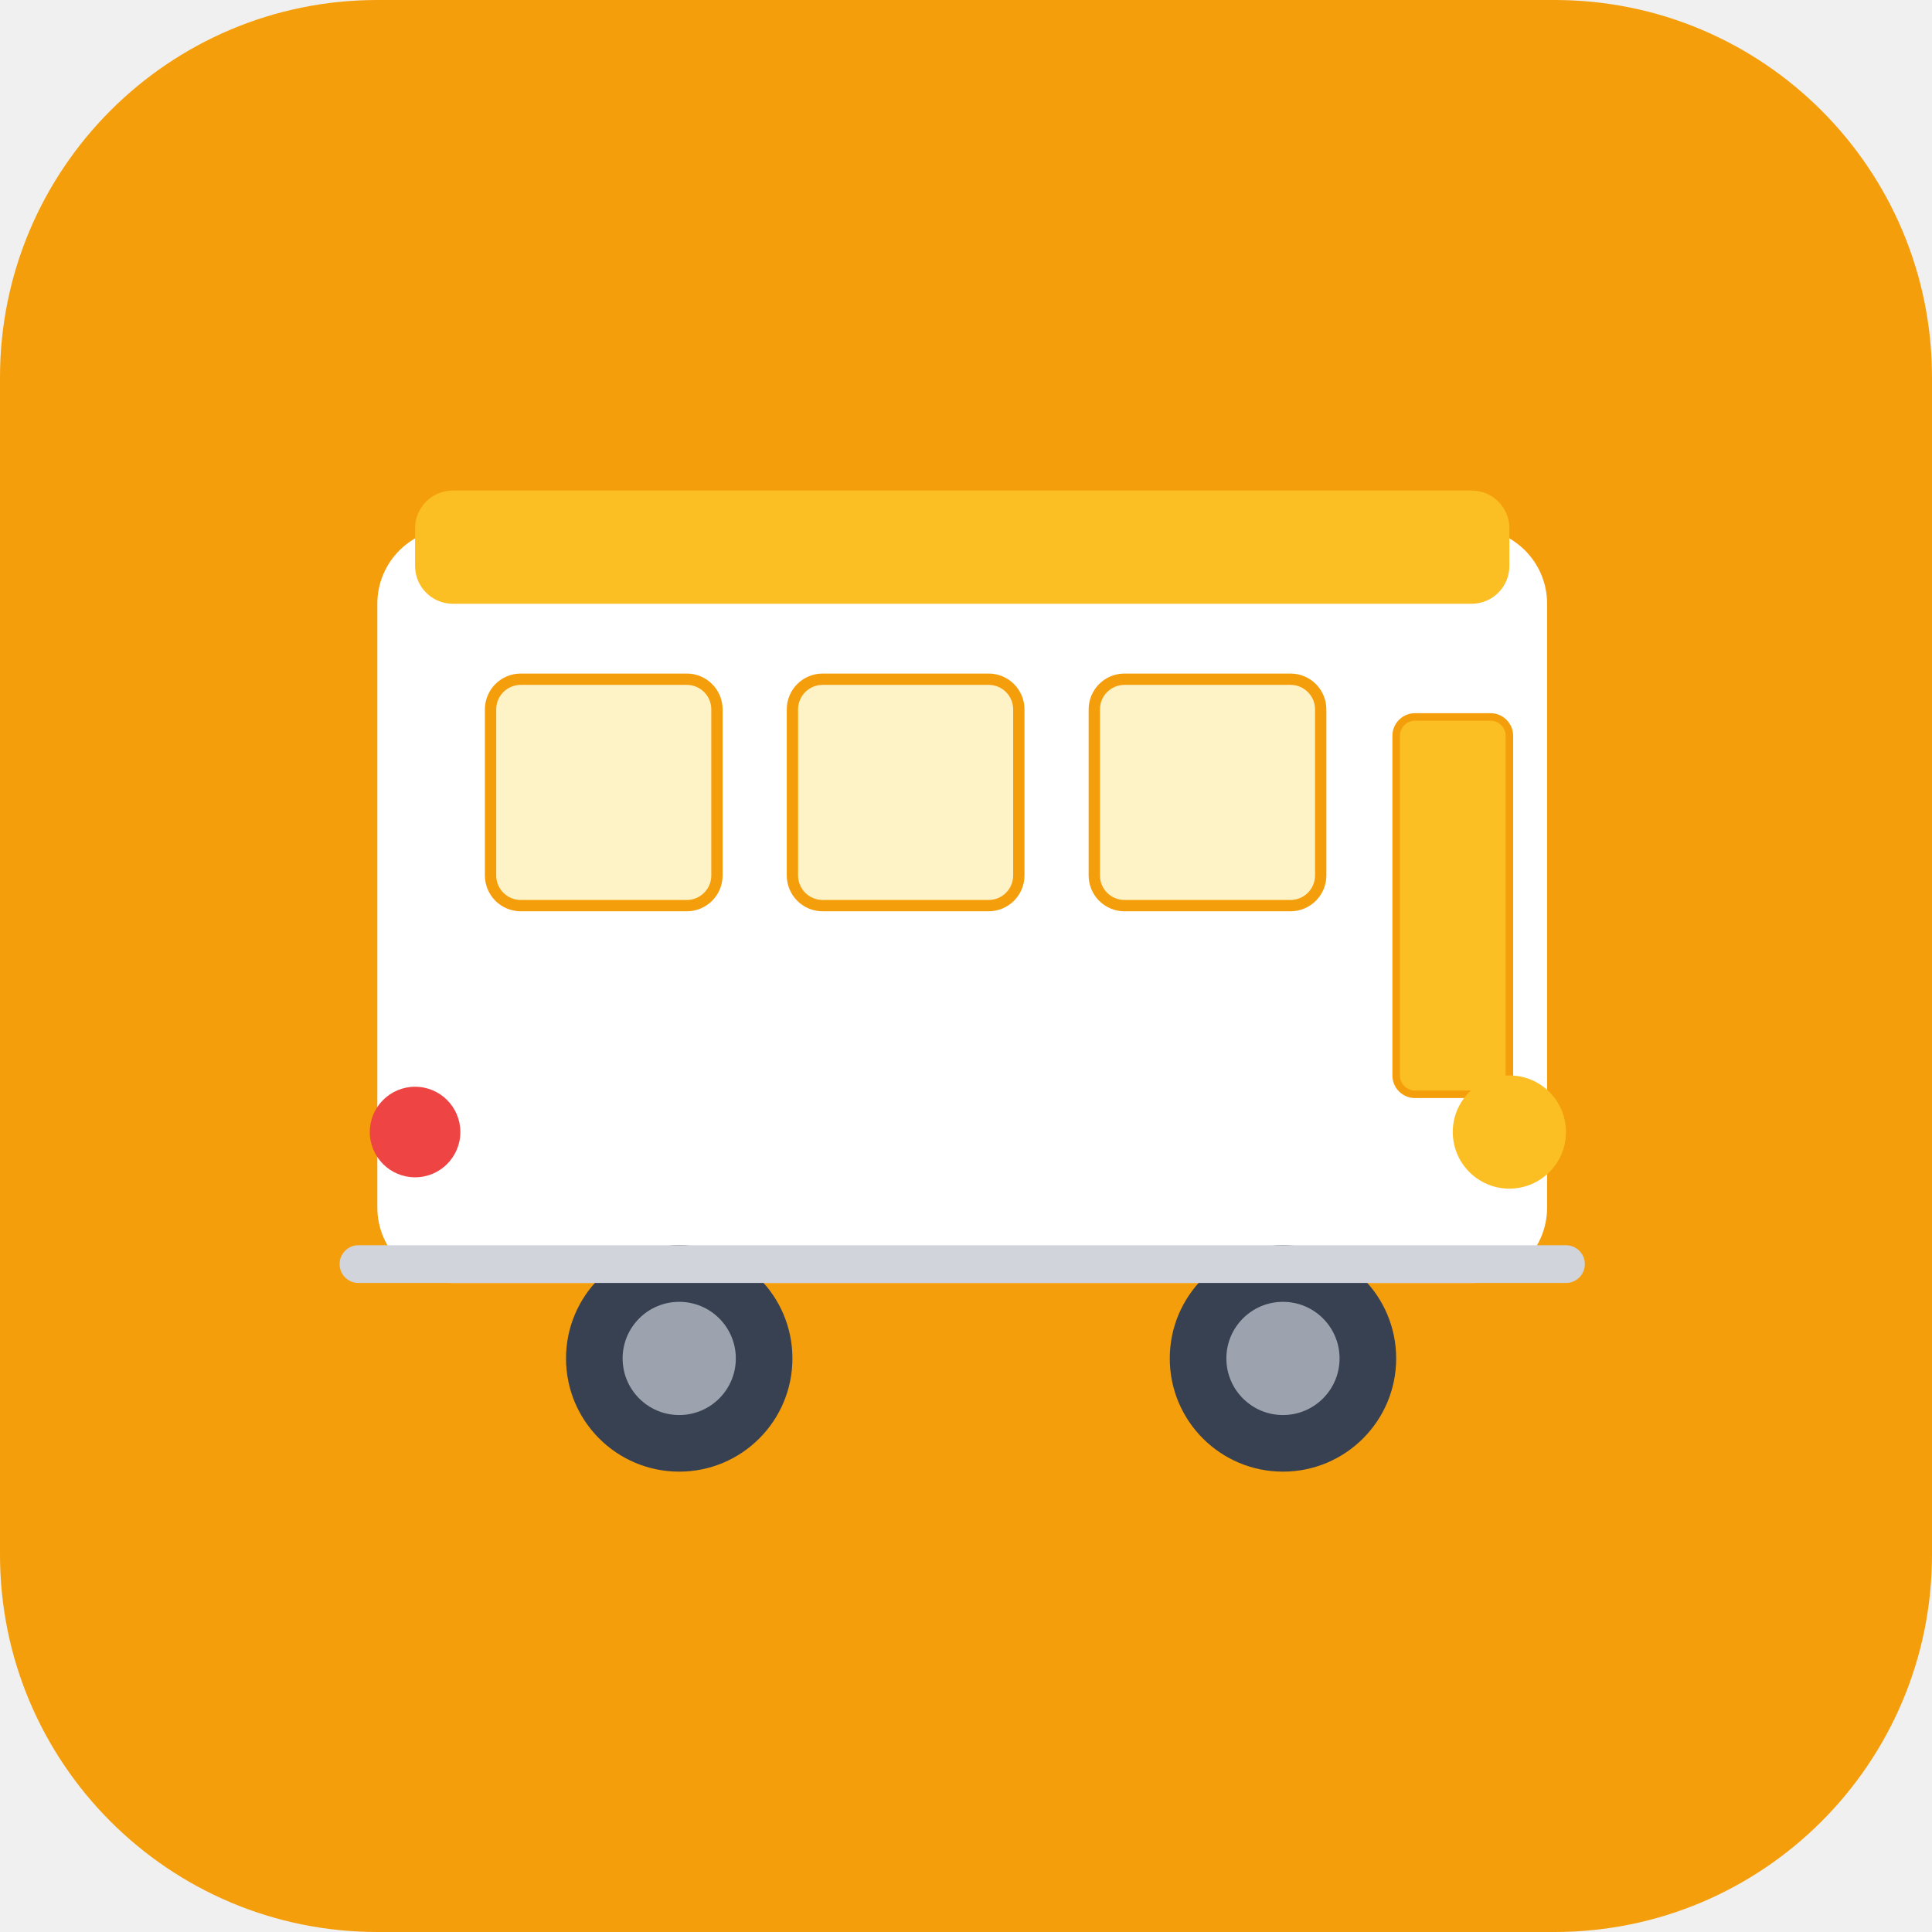
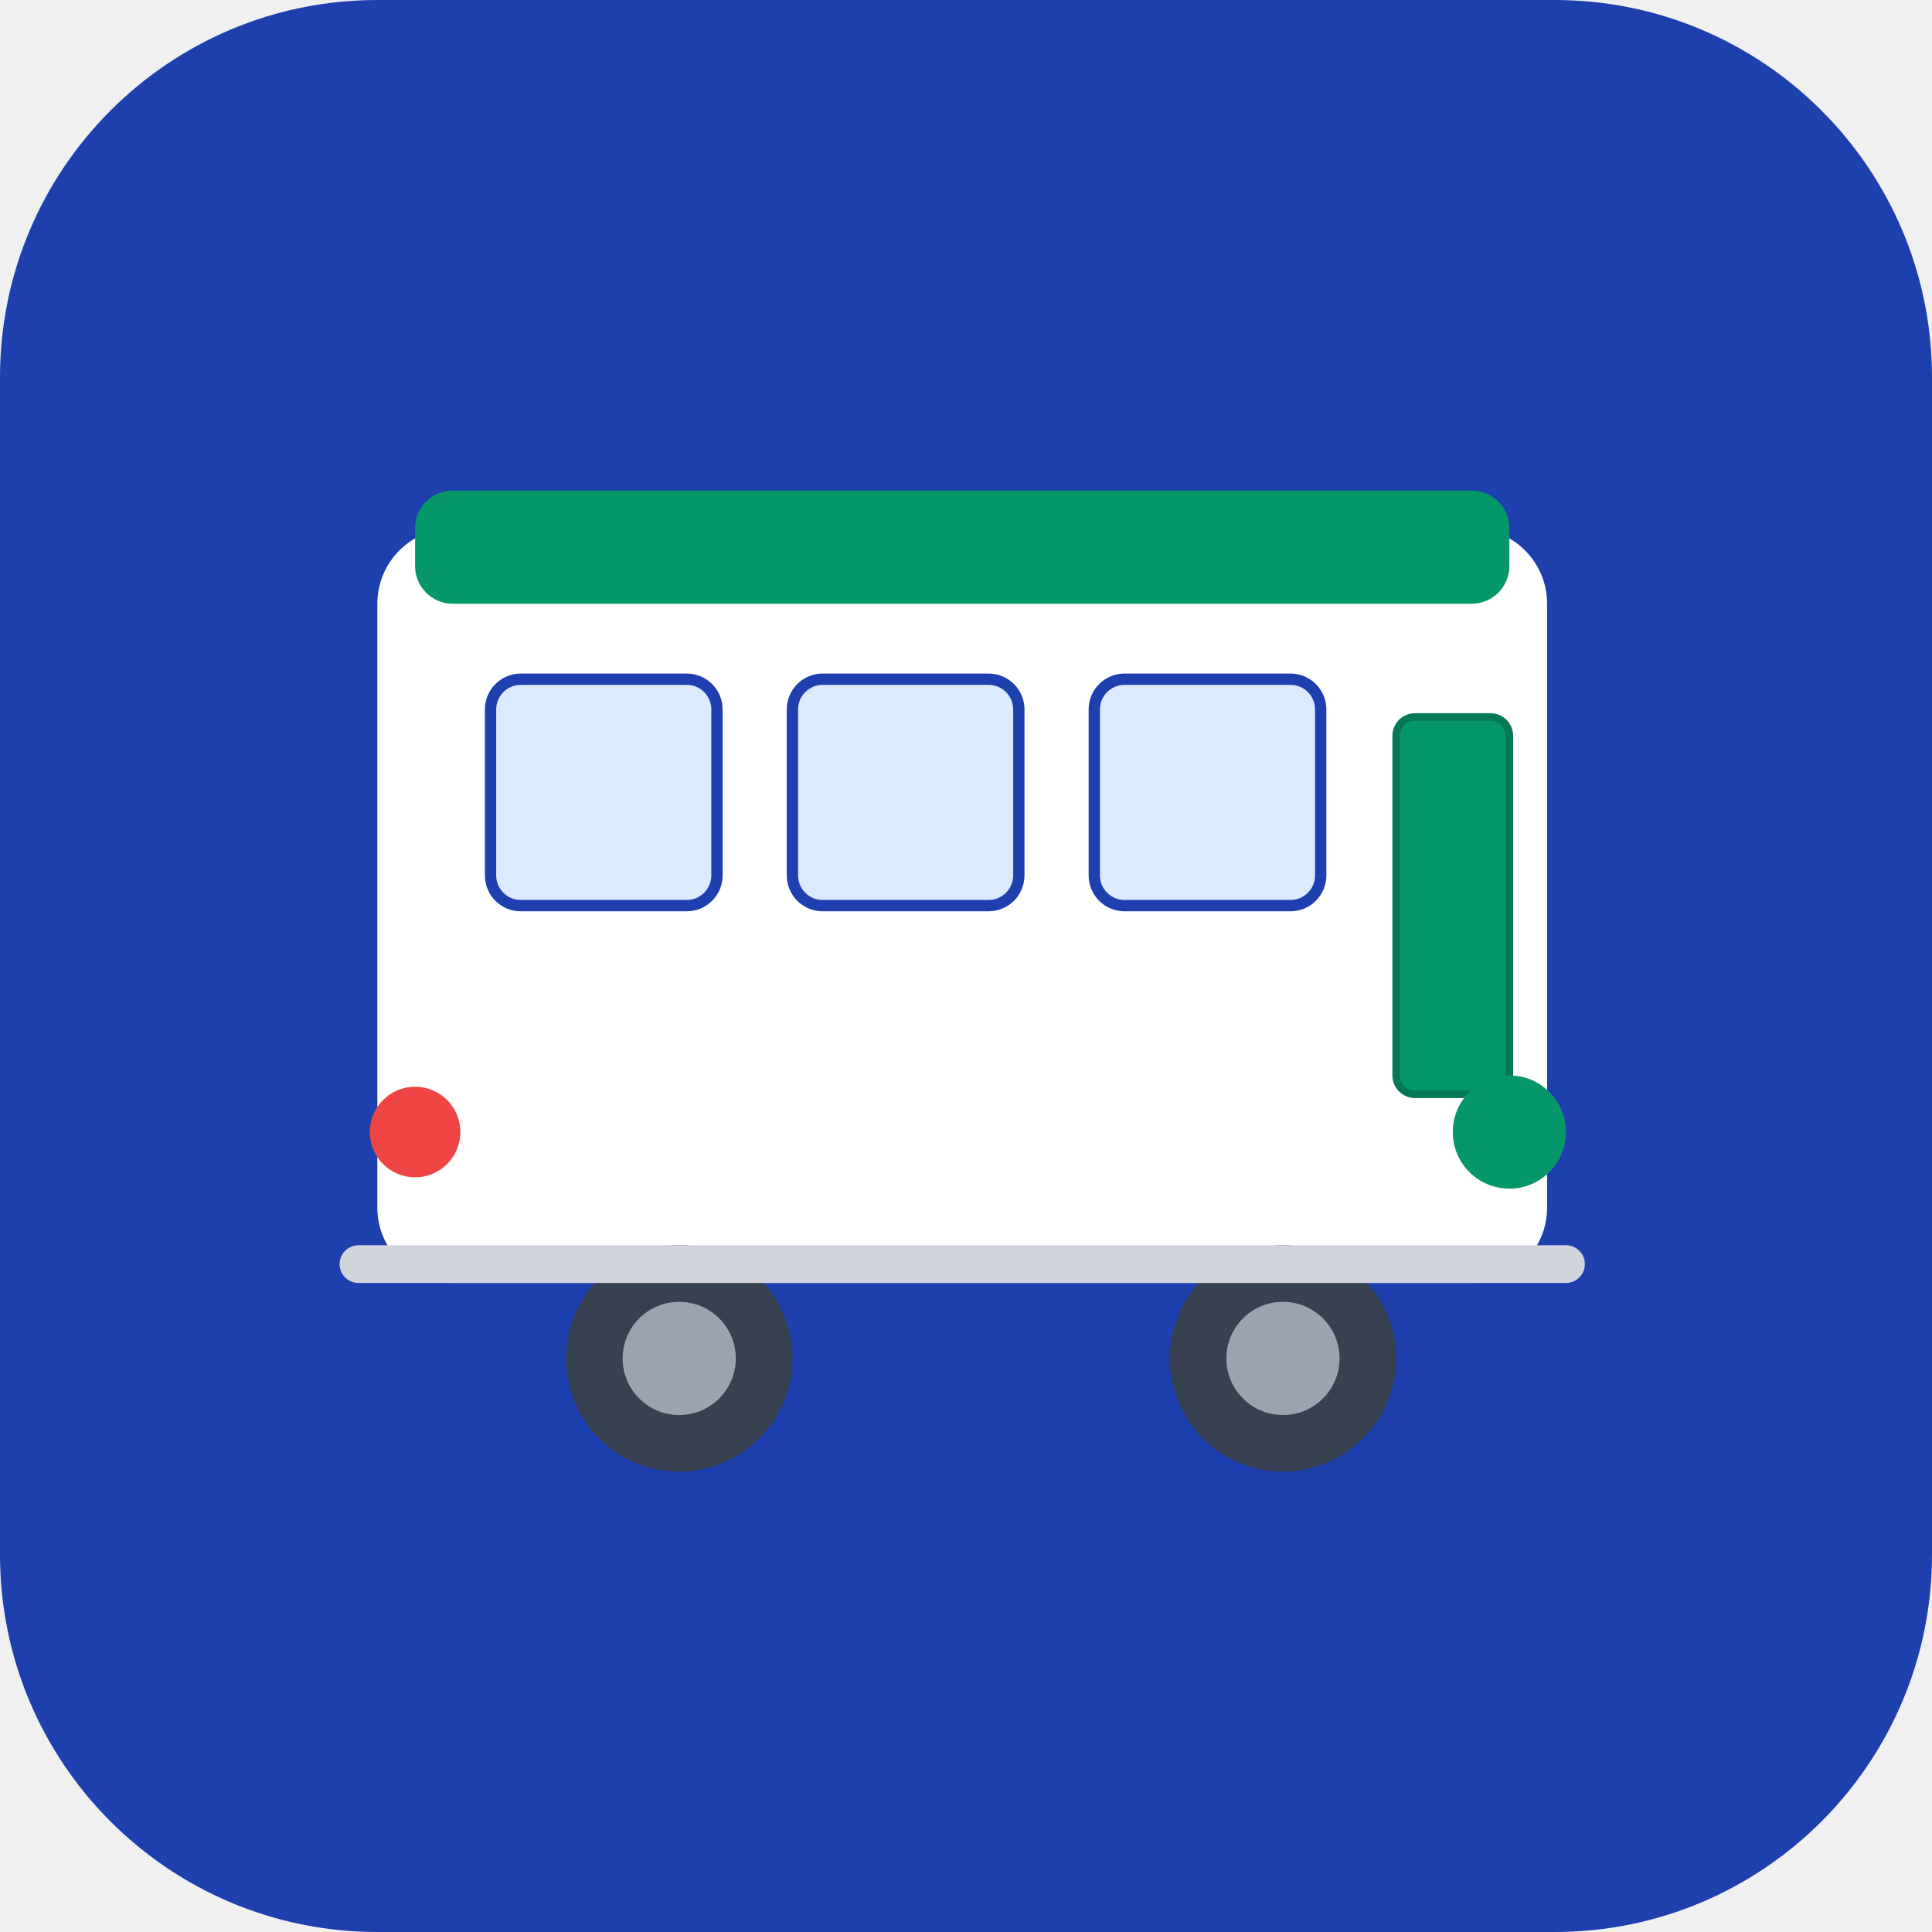
<svg xmlns="http://www.w3.org/2000/svg" viewBox="0 0 512 512" width="512" height="512">
-   <rect width="512" height="512" rx="100" fill="#f59e0b" />
+   <rect width="512" height="512" rx="100" fill="#1E40AF" />
  <g transform="translate(80, 100)">
    <rect x="20" y="40" width="310" height="200" rx="20" fill="white" />
-     <rect x="30" y="30" width="290" height="30" rx="10" fill="#fbbf24" />
-     <rect x="50" y="80" width="60" height="60" rx="8" fill="#fef3c7" stroke="#f59e0b" stroke-width="3" />
-     <rect x="130" y="80" width="60" height="60" rx="8" fill="#fef3c7" stroke="#f59e0b" stroke-width="3" />
-     <rect x="210" y="80" width="60" height="60" rx="8" fill="#fef3c7" stroke="#f59e0b" stroke-width="3" />
-     <rect x="290" y="90" width="30" height="100" rx="5" fill="#fbbf24" stroke="#f59e0b" stroke-width="2" />
-     <circle cx="320" cy="200" r="15" fill="#fbbf24" />
+     <rect x="30" y="30" width="290" height="30" rx="10" fill="#059669" />
+     <rect x="50" y="80" width="60" height="60" rx="8" fill="#dbeafe" stroke="#1E40AF" stroke-width="3" />
+     <rect x="130" y="80" width="60" height="60" rx="8" fill="#dbeafe" stroke="#1E40AF" stroke-width="3" />
+     <rect x="210" y="80" width="60" height="60" rx="8" fill="#dbeafe" stroke="#1E40AF" stroke-width="3" />
+     <rect x="290" y="90" width="30" height="100" rx="5" fill="#059669" stroke="#047857" stroke-width="2" />
+     <circle cx="320" cy="200" r="15" fill="#059669" />
    <circle cx="30" cy="200" r="12" fill="#ef4444" />
    <circle cx="100" cy="260" r="30" fill="#374151" />
    <circle cx="100" cy="260" r="15" fill="#9ca3af" />
    <circle cx="260" cy="260" r="30" fill="#374151" />
    <circle cx="260" cy="260" r="15" fill="#9ca3af" />
    <rect x="10" y="230" width="330" height="10" rx="5" fill="#d1d5db" />
  </g>
</svg>
